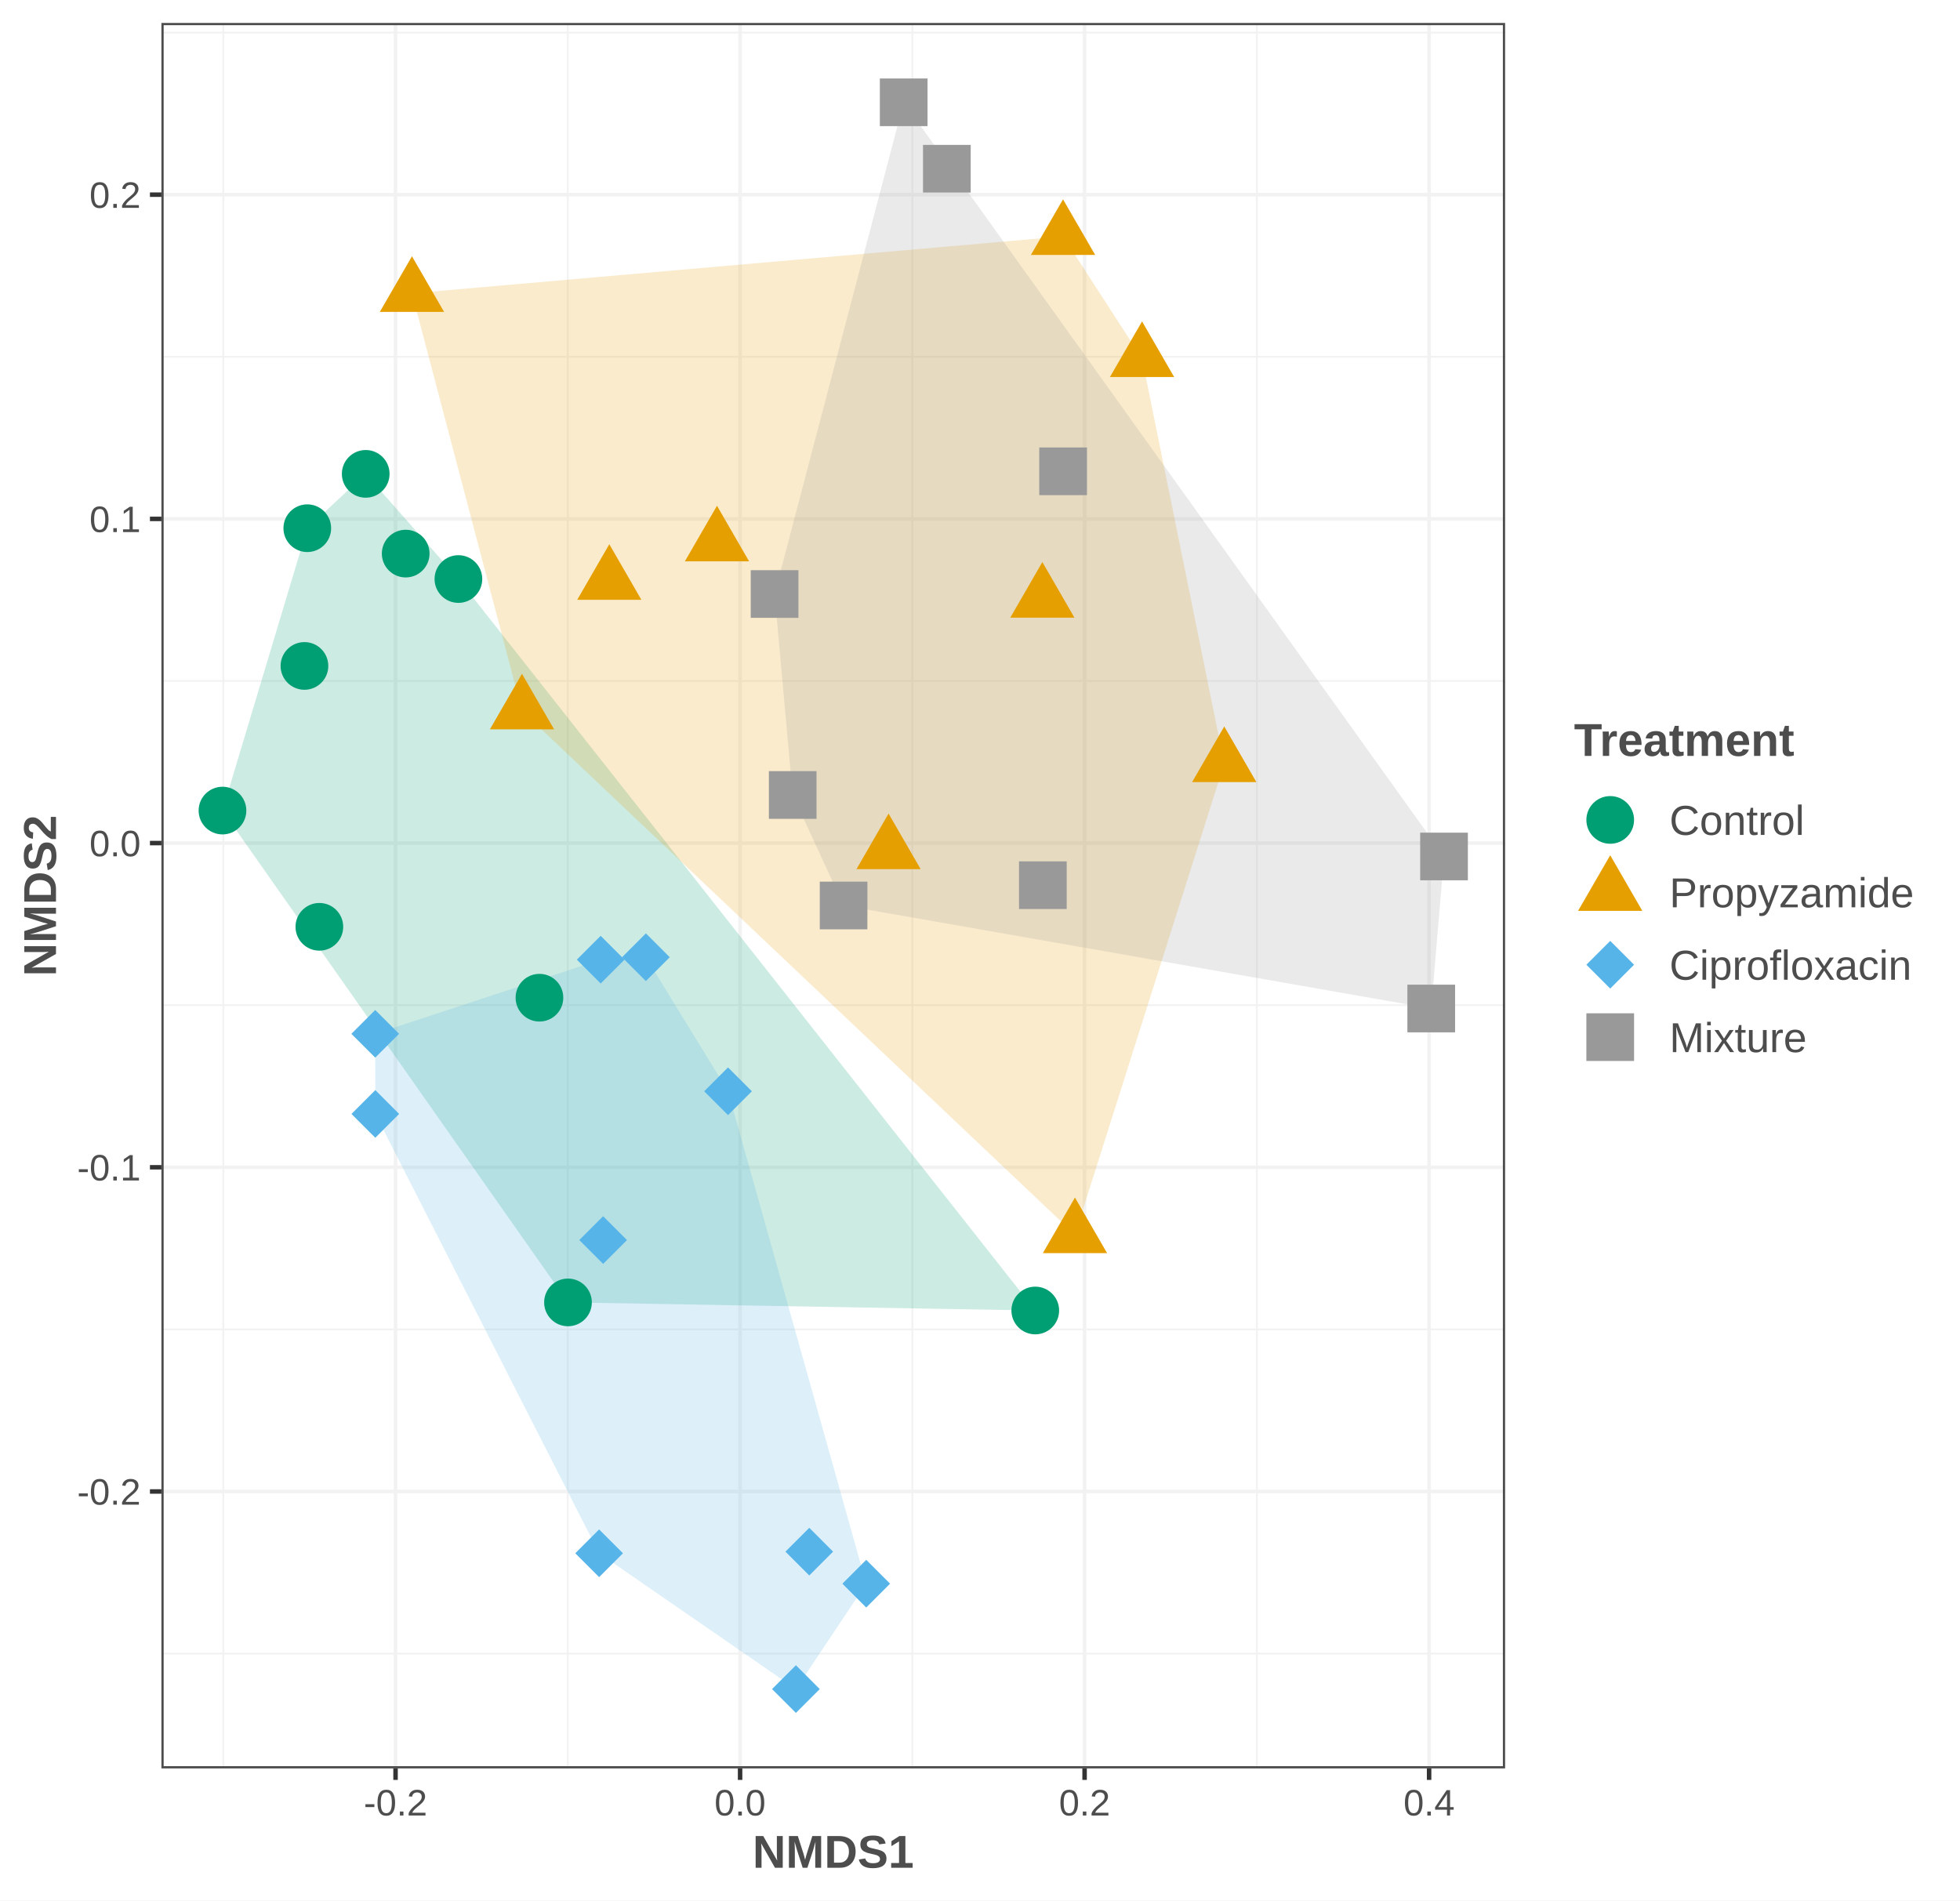
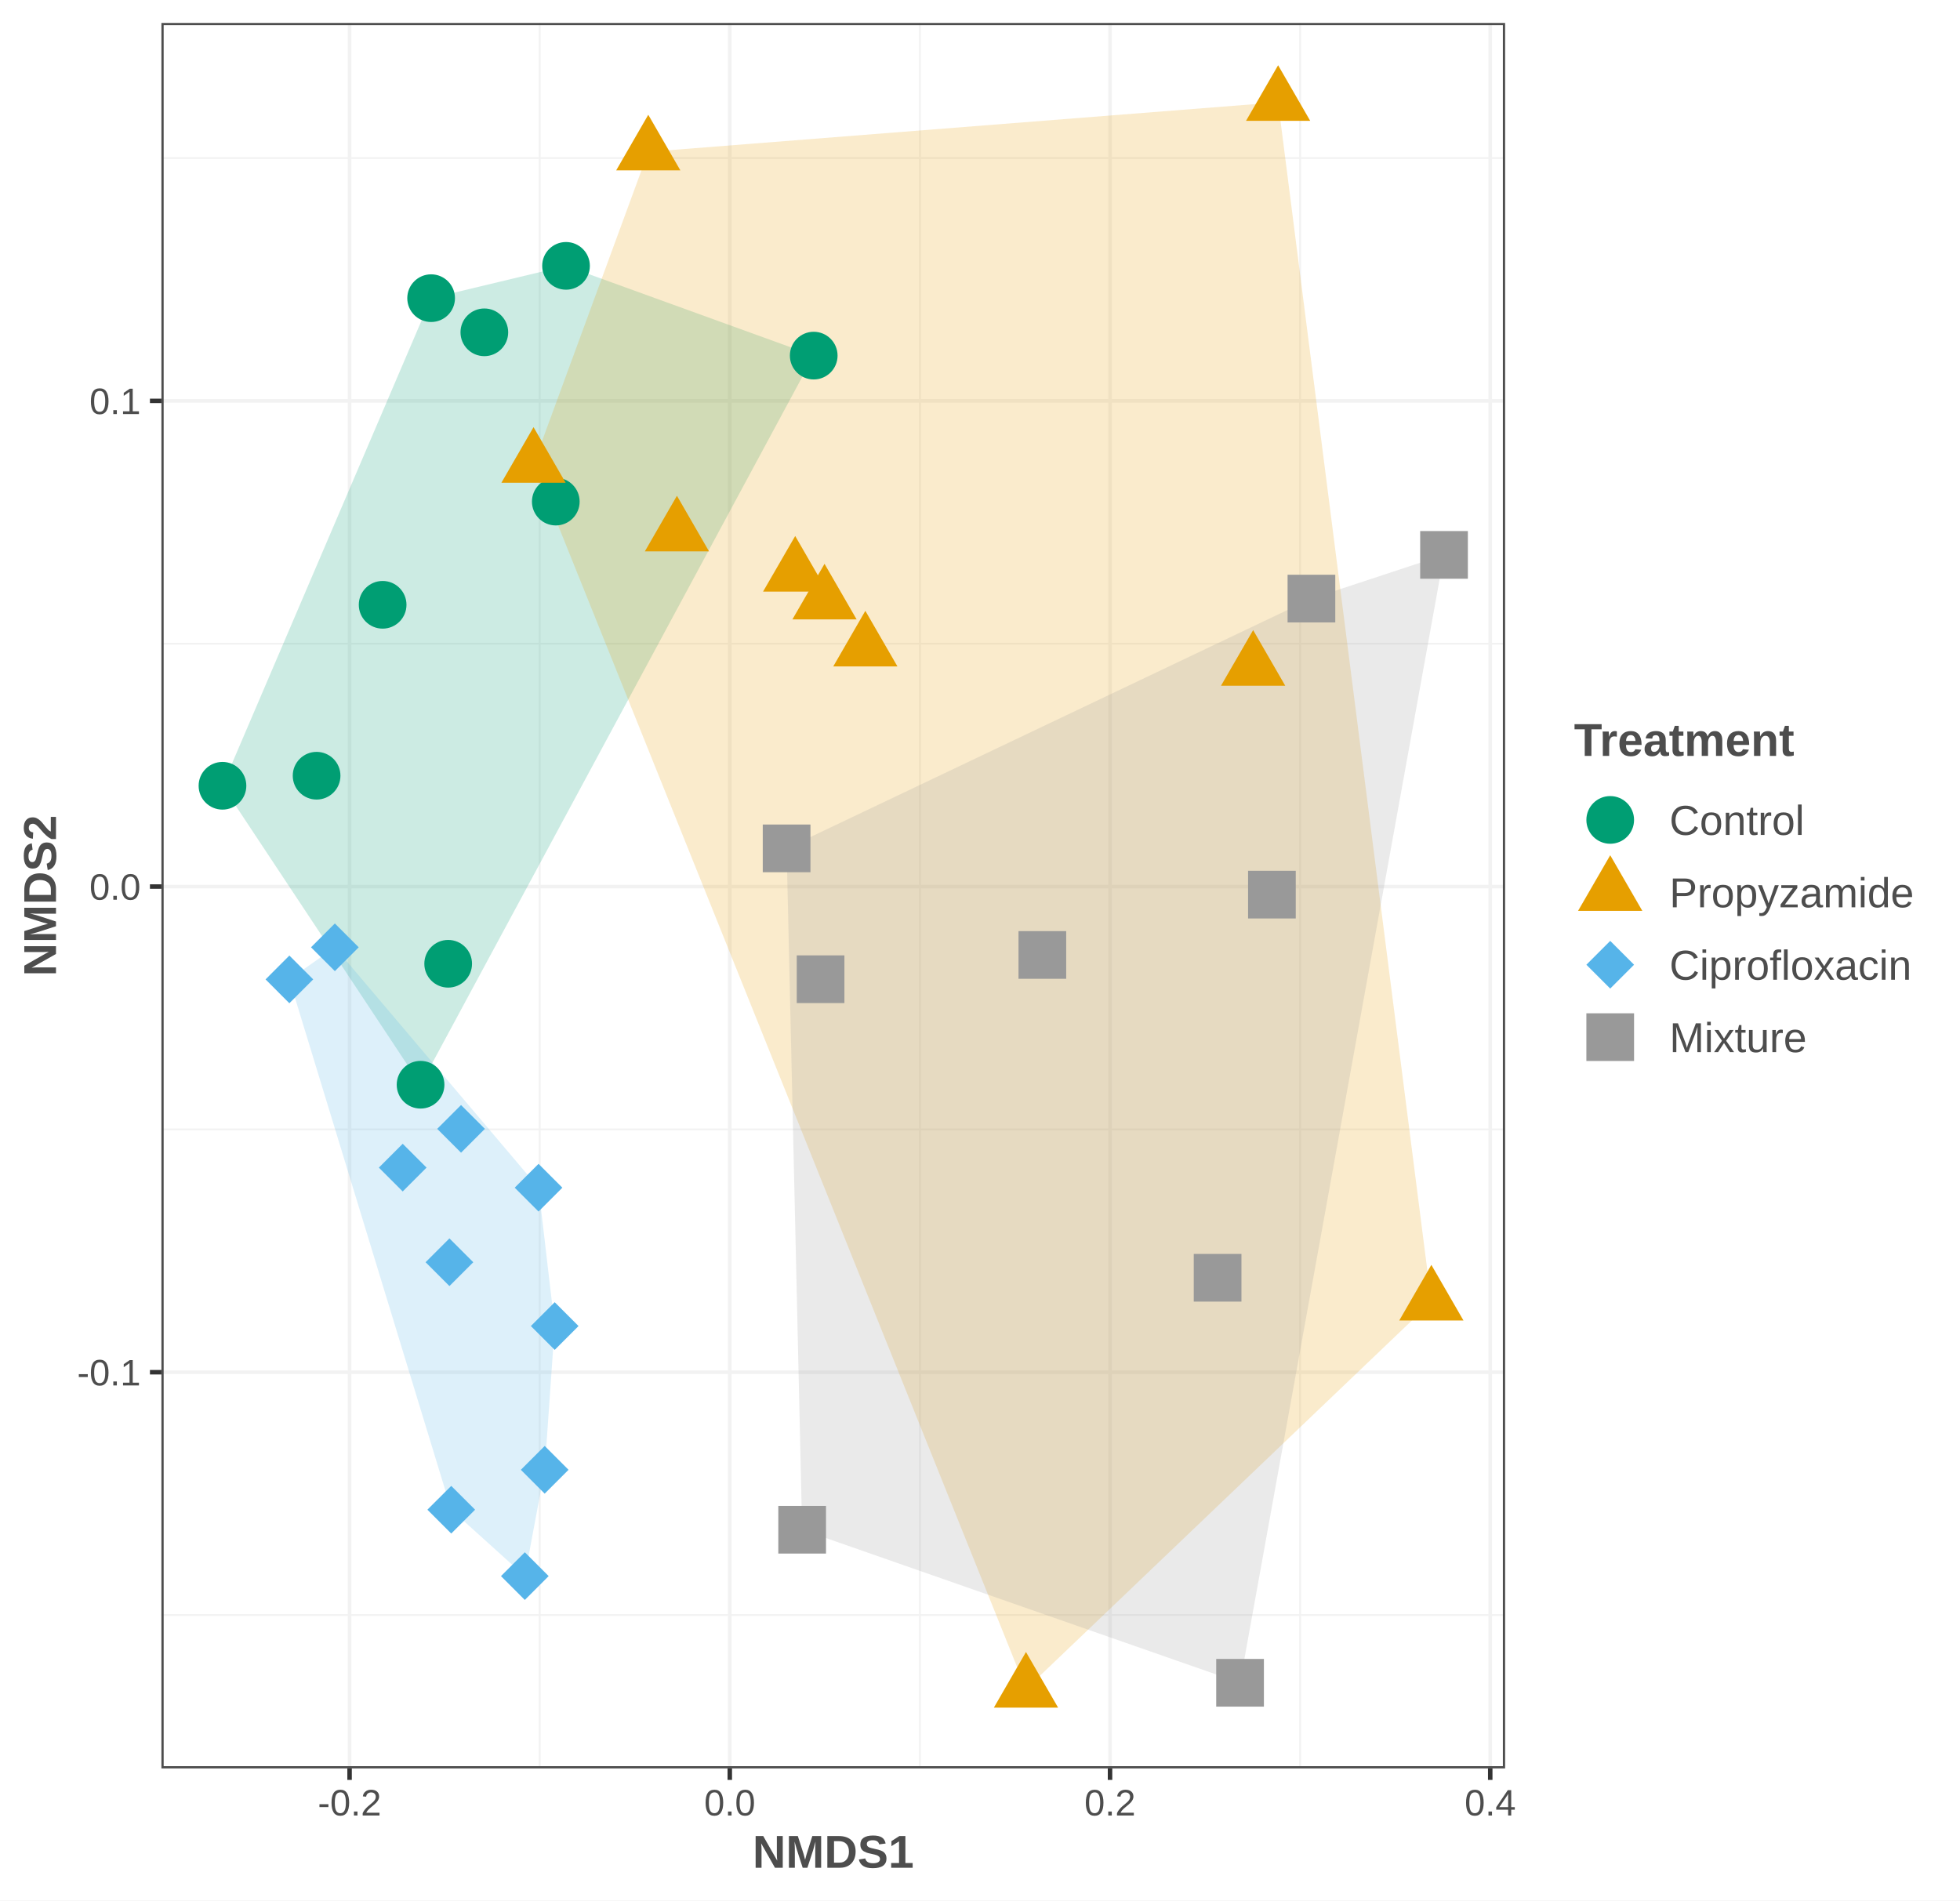
<svg xmlns="http://www.w3.org/2000/svg" class="svglite" width="467.72pt" height="453.54pt" viewBox="0 0 467.72 453.54">
  <defs>
    <style type="text/css">
    .svglite line, .svglite polyline, .svglite polygon, .svglite path, .svglite rect, .svglite circle {
      fill: none;
      stroke: #000000;
      stroke-linecap: round;
      stroke-linejoin: round;
      stroke-miterlimit: 10.00;
    }
    .svglite text {
      white-space: pre;
    }
  </style>
  </defs>
  <rect width="100%" height="100%" style="stroke: none; fill: #FFFFFF;" />
  <defs>
    <clipPath id="cpMC4wMHw0NjcuNzJ8MC4wMHw0NTMuNTQ=">
      <rect x="0.00" y="0.00" width="467.72" height="453.54" />
    </clipPath>
  </defs>
  <g clip-path="url(#cpMC4wMHw0NjcuNzJ8MC4wMHw0NTMuNTQ=)">
-     <rect x="0" y="0.00" width="467.72" height="453.54" style="stroke-width: 1.07; stroke: #FFFFFF; fill: #FFFFFF;" />
+     <rect x="0.00" y="0.00" width="467.72" height="453.54" style="stroke-width: 1.07; stroke: #FFFFFF; fill: #FFFFFF;" />
  </g>
  <defs>
    <clipPath id="cpMzguNTJ8MzU5LjE3fDUuNDh8NDIyLjA1">
      <rect x="38.52" y="5.48" width="320.65" height="416.57" />
    </clipPath>
  </defs>
  <g clip-path="url(#cpMzguNTJ8MzU5LjE3fDUuNDh8NDIyLjA1)">
-     <polyline points="38.52,394.64 359.17,394.64 " style="stroke-width: 0.43; stroke: #F2F2F2; stroke-linecap: butt;" />
-     <polyline points="38.52,317.27 359.17,317.27 " style="stroke-width: 0.43; stroke: #F2F2F2; stroke-linecap: butt;" />
-     <polyline points="38.52,239.89 359.17,239.89 " style="stroke-width: 0.43; stroke: #F2F2F2; stroke-linecap: butt;" />
-     <polyline points="38.52,162.52 359.17,162.52 " style="stroke-width: 0.43; stroke: #F2F2F2; stroke-linecap: butt;" />
-     <polyline points="38.52,85.15 359.17,85.15 " style="stroke-width: 0.43; stroke: #F2F2F2; stroke-linecap: butt;" />
-     <polyline points="38.52,7.78 359.17,7.78 " style="stroke-width: 0.43; stroke: #F2F2F2; stroke-linecap: butt;" />
-     <polyline points="53.29,422.05 53.29,5.48 " style="stroke-width: 0.43; stroke: #F2F2F2; stroke-linecap: butt;" />
-     <polyline points="135.50,422.05 135.50,5.48 " style="stroke-width: 0.43; stroke: #F2F2F2; stroke-linecap: butt;" />
-     <polyline points="217.71,422.05 217.71,5.48 " style="stroke-width: 0.43; stroke: #F2F2F2; stroke-linecap: butt;" />
-     <polyline points="299.93,422.05 299.93,5.48 " style="stroke-width: 0.43; stroke: #F2F2F2; stroke-linecap: butt;" />
-     <polyline points="38.52,355.95 359.17,355.95 " style="stroke-width: 0.85; stroke: #F2F2F2; stroke-linecap: butt;" />
-     <polyline points="38.52,278.58 359.17,278.58 " style="stroke-width: 0.85; stroke: #F2F2F2; stroke-linecap: butt;" />
-     <polyline points="38.52,201.21 359.17,201.21 " style="stroke-width: 0.85; stroke: #F2F2F2; stroke-linecap: butt;" />
-     <polyline points="38.52,123.84 359.17,123.84 " style="stroke-width: 0.85; stroke: #F2F2F2; stroke-linecap: butt;" />
-     <polyline points="38.52,46.46 359.17,46.46 " style="stroke-width: 0.85; stroke: #F2F2F2; stroke-linecap: butt;" />
-     <polyline points="94.39,422.05 94.39,5.48 " style="stroke-width: 0.85; stroke: #F2F2F2; stroke-linecap: butt;" />
-     <polyline points="176.61,422.05 176.61,5.48 " style="stroke-width: 0.85; stroke: #F2F2F2; stroke-linecap: butt;" />
-     <polyline points="258.82,422.05 258.82,5.48 " style="stroke-width: 0.85; stroke: #F2F2F2; stroke-linecap: butt;" />
-     <polyline points="341.03,422.05 341.03,5.48 " style="stroke-width: 0.85; stroke: #F2F2F2; stroke-linecap: butt;" />
-     <polygon points="247.05,312.76 135.54,310.83 53.09,193.45 73.33,126.06 87.27,113.09 109.39,138.19 " style="stroke-width: 1.07; stroke: none; stroke-linecap: butt; fill: #009E73; fill-opacity: 0.20;" />
-     <polygon points="292.15,182.22 256.52,294.65 124.56,169.65 98.31,70.00 253.67,56.42 272.53,85.55 " style="stroke-width: 1.07; stroke: none; stroke-linecap: butt; fill: #E69F00; fill-opacity: 0.20;" />
-     <polygon points="206.71,377.96 189.93,403.11 142.97,370.70 89.56,265.85 89.54,246.73 143.34,229.03 154.13,228.45 173.73,260.44 " style="stroke-width: 1.07; stroke: none; stroke-linecap: butt; fill: #56B4E9; fill-opacity: 0.20;" />
-     <polygon points="344.59,204.41 341.54,240.69 201.31,216.10 189.16,189.73 184.84,141.76 215.65,24.41 " style="stroke-width: 1.07; stroke: none; stroke-linecap: butt; fill: #999999; fill-opacity: 0.20;" />
-     <circle cx="53.09" cy="193.45" r="5.69" style="stroke-width: 0.71; stroke: none; fill: #009E73;" />
-     <circle cx="135.54" cy="310.83" r="5.69" style="stroke-width: 0.71; stroke: none; fill: #009E73;" />
-     <circle cx="72.65" cy="158.93" r="5.69" style="stroke-width: 0.71; stroke: none; fill: #009E73;" />
-     <circle cx="128.73" cy="238.11" r="5.69" style="stroke-width: 0.71; stroke: none; fill: #009E73;" />
-     <circle cx="76.21" cy="221.19" r="5.69" style="stroke-width: 0.71; stroke: none; fill: #009E73;" />
-     <circle cx="87.27" cy="113.09" r="5.69" style="stroke-width: 0.71; stroke: none; fill: #009E73;" />
-     <circle cx="73.33" cy="126.06" r="5.69" style="stroke-width: 0.71; stroke: none; fill: #009E73;" />
-     <circle cx="109.39" cy="138.19" r="5.69" style="stroke-width: 0.71; stroke: none; fill: #009E73;" />
-     <circle cx="96.81" cy="132.12" r="5.69" style="stroke-width: 0.71; stroke: none; fill: #009E73;" />
-     <circle cx="247.05" cy="312.76" r="5.69" style="stroke-width: 0.71; stroke: none; fill: #009E73;" />
-     <polygon points="124.56,160.80 132.23,174.07 116.90,174.07 " style="stroke-width: 0.71; stroke: none; fill: #E69F00;" />
-     <polygon points="248.74,134.14 256.40,147.41 241.08,147.41 " style="stroke-width: 0.71; stroke: none; fill: #E69F00;" />
-     <polygon points="253.67,47.57 261.34,60.84 246.01,60.84 " style="stroke-width: 0.71; stroke: none; fill: #E69F00;" />
-     <polygon points="256.52,285.80 264.19,299.07 248.86,299.07 " style="stroke-width: 0.71; stroke: none; fill: #E69F00;" />
-     <polygon points="292.15,173.37 299.81,186.65 284.48,186.65 " style="stroke-width: 0.71; stroke: none; fill: #E69F00;" />
-     <polygon points="272.53,76.70 280.19,89.98 264.87,89.98 " style="stroke-width: 0.71; stroke: none; fill: #E69F00;" />
-     <polygon points="212.04,194.16 219.70,207.43 204.38,207.43 " style="stroke-width: 0.71; stroke: none; fill: #E69F00;" />
-     <polygon points="98.31,61.16 105.97,74.43 90.64,74.43 " style="stroke-width: 0.71; stroke: none; fill: #E69F00;" />
-     <polygon points="145.40,129.88 153.06,143.15 137.74,143.15 " style="stroke-width: 0.71; stroke: none; fill: #E69F00;" />
-     <polygon points="171.10,120.70 178.76,133.97 163.43,133.97 " style="stroke-width: 0.71; stroke: none; fill: #E69F00;" />
-     <polygon points="248.00,118.17 259.38,118.17 259.38,106.79 248.00,106.79 " style="stroke-width: 0.71; stroke: none; fill: #999999;" />
-     <polygon points="179.15,147.45 190.53,147.45 190.53,136.08 179.15,136.08 " style="stroke-width: 0.71; stroke: none; fill: #999999;" />
-     <polygon points="335.85,246.38 347.23,246.38 347.23,235.00 335.85,235.00 " style="stroke-width: 0.71; stroke: none; fill: #999999;" />
-     <polygon points="338.90,210.09 350.28,210.09 350.28,198.72 338.90,198.72 " style="stroke-width: 0.71; stroke: none; fill: #999999;" />
-     <polygon points="195.62,221.79 206.99,221.79 206.99,210.41 195.62,210.41 " style="stroke-width: 0.71; stroke: none; fill: #999999;" />
-     <polygon points="183.48,195.42 194.85,195.42 194.85,184.04 183.48,184.04 " style="stroke-width: 0.71; stroke: none; fill: #999999;" />
-     <polygon points="209.96,30.10 221.34,30.10 221.34,18.73 209.96,18.73 " style="stroke-width: 0.71; stroke: none; fill: #999999;" />
-     <polygon points="243.17,216.94 254.55,216.94 254.55,205.57 243.17,205.57 " style="stroke-width: 0.71; stroke: none; fill: #999999;" />
-     <polygon points="220.26,45.95 231.64,45.95 231.64,34.58 220.26,34.58 " style="stroke-width: 0.71; stroke: none; fill: #999999;" />
-     <polygon points="137.28,370.70 142.97,365.01 148.66,370.70 142.97,376.39 " style="stroke-width: 0.71; stroke: none; fill: #56B4E9;" />
-     <polygon points="187.43,370.31 193.12,364.62 198.80,370.31 193.12,376.00 " style="stroke-width: 0.71; stroke: none; fill: #56B4E9;" />
-     <polygon points="168.04,260.44 173.73,254.75 179.42,260.44 173.73,266.13 " style="stroke-width: 0.71; stroke: none; fill: #56B4E9;" />
-     <polygon points="148.44,228.45 154.13,222.76 159.82,228.45 154.13,234.14 " style="stroke-width: 0.71; stroke: none; fill: #56B4E9;" />
-     <polygon points="201.02,377.96 206.71,372.27 212.40,377.96 206.71,383.65 " style="stroke-width: 0.71; stroke: none; fill: #56B4E9;" />
-     <polygon points="137.65,229.03 143.34,223.34 149.03,229.03 143.34,234.72 " style="stroke-width: 0.71; stroke: none; fill: #56B4E9;" />
-     <polygon points="184.24,403.11 189.93,397.42 195.62,403.11 189.93,408.80 " style="stroke-width: 0.71; stroke: none; fill: #56B4E9;" />
-     <polygon points="138.24,295.95 143.93,290.26 149.62,295.95 143.93,301.64 " style="stroke-width: 0.71; stroke: none; fill: #56B4E9;" />
-     <polygon points="83.85,246.73 89.54,241.04 95.23,246.73 89.54,252.41 " style="stroke-width: 0.71; stroke: none; fill: #56B4E9;" />
-     <polygon points="83.87,265.85 89.56,260.16 95.25,265.85 89.56,271.54 " style="stroke-width: 0.71; stroke: none; fill: #56B4E9;" />
+     <polyline points="38.52,385.44 359.17,385.44 " style="stroke-width: 0.43; stroke: #F2F2F2; stroke-linecap: butt;" />
+     <polyline points="38.52,269.54 359.17,269.54 " style="stroke-width: 0.43; stroke: #F2F2F2; stroke-linecap: butt;" />
+     <polyline points="38.52,153.63 359.17,153.63 " style="stroke-width: 0.43; stroke: #F2F2F2; stroke-linecap: butt;" />
+     <polyline points="38.52,37.72 359.17,37.72 " style="stroke-width: 0.43; stroke: #F2F2F2; stroke-linecap: butt;" />
+     <polyline points="128.79,422.05 128.79,5.48 " style="stroke-width: 0.43; stroke: #F2F2F2; stroke-linecap: butt;" />
+     <polyline points="219.52,422.05 219.52,5.48 " style="stroke-width: 0.43; stroke: #F2F2F2; stroke-linecap: butt;" />
+     <polyline points="310.25,422.05 310.25,5.48 " style="stroke-width: 0.43; stroke: #F2F2F2; stroke-linecap: butt;" />
+     <polyline points="38.52,327.49 359.17,327.49 " style="stroke-width: 0.85; stroke: #F2F2F2; stroke-linecap: butt;" />
+     <polyline points="38.52,211.58 359.17,211.58 " style="stroke-width: 0.85; stroke: #F2F2F2; stroke-linecap: butt;" />
+     <polyline points="38.52,95.67 359.17,95.67 " style="stroke-width: 0.85; stroke: #F2F2F2; stroke-linecap: butt;" />
+     <polyline points="83.42,422.05 83.42,5.48 " style="stroke-width: 0.85; stroke: #F2F2F2; stroke-linecap: butt;" />
+     <polyline points="174.15,422.05 174.15,5.48 " style="stroke-width: 0.85; stroke: #F2F2F2; stroke-linecap: butt;" />
+     <polyline points="264.89,422.05 264.89,5.48 " style="stroke-width: 0.85; stroke: #F2F2F2; stroke-linecap: butt;" />
+     <polyline points="355.62,422.05 355.62,5.48 " style="stroke-width: 0.85; stroke: #F2F2F2; stroke-linecap: butt;" />
+     <polygon points="100.36,258.88 53.09,187.53 102.88,71.16 135.07,63.45 194.18,84.87 " style="stroke-width: 1.07; stroke: none; stroke-linecap: butt; fill: #009E73; fill-opacity: 0.20;" />
+     <polygon points="341.57,310.71 244.83,403.11 127.32,110.79 154.70,36.24 305.00,24.41 " style="stroke-width: 1.07; stroke: none; stroke-linecap: butt; fill: #E69F00; fill-opacity: 0.20;" />
+     <polygon points="132.37,316.47 129.98,350.78 125.24,376.15 107.68,360.30 69.05,233.74 79.91,226.08 128.51,283.45 " style="stroke-width: 1.07; stroke: none; stroke-linecap: butt; fill: #56B4E9; fill-opacity: 0.20;" />
+     <polygon points="295.92,401.61 191.42,365.08 187.71,202.47 312.95,142.86 344.59,132.43 " style="stroke-width: 1.07; stroke: none; stroke-linecap: butt; fill: #999999; fill-opacity: 0.20;" />
+     <circle cx="53.09" cy="187.53" r="5.69" style="stroke-width: 0.71; stroke: none; fill: #009E73;" />
+     <circle cx="100.36" cy="258.88" r="5.69" style="stroke-width: 0.71; stroke: none; fill: #009E73;" />
+     <circle cx="91.31" cy="144.34" r="5.69" style="stroke-width: 0.71; stroke: none; fill: #009E73;" />
+     <circle cx="106.95" cy="230.01" r="5.69" style="stroke-width: 0.71; stroke: none; fill: #009E73;" />
+     <circle cx="75.55" cy="185.13" r="5.69" style="stroke-width: 0.71; stroke: none; fill: #009E73;" />
+     <circle cx="115.58" cy="79.31" r="5.69" style="stroke-width: 0.71; stroke: none; fill: #009E73;" />
+     <circle cx="102.88" cy="71.16" r="5.69" style="stroke-width: 0.71; stroke: none; fill: #009E73;" />
+     <circle cx="135.07" cy="63.45" r="5.69" style="stroke-width: 0.71; stroke: none; fill: #009E73;" />
+     <circle cx="132.63" cy="119.71" r="5.69" style="stroke-width: 0.71; stroke: none; fill: #009E73;" />
+     <circle cx="194.18" cy="84.87" r="5.69" style="stroke-width: 0.71; stroke: none; fill: #009E73;" />
+     <polygon points="127.32,101.94 134.98,115.21 119.65,115.21 " style="stroke-width: 0.71; stroke: none; fill: #E69F00;" />
+     <polygon points="244.83,394.26 252.50,407.54 237.17,407.54 " style="stroke-width: 0.71; stroke: none; fill: #E69F00;" />
+     <polygon points="305.00,15.57 312.66,28.84 297.34,28.84 " style="stroke-width: 0.71; stroke: none; fill: #E69F00;" />
+     <polygon points="206.50,145.78 214.16,159.05 198.84,159.05 " style="stroke-width: 0.71; stroke: none; fill: #E69F00;" />
+     <polygon points="299.04,150.38 306.70,163.65 291.37,163.65 " style="stroke-width: 0.71; stroke: none; fill: #E69F00;" />
+     <polygon points="341.57,301.87 349.23,315.14 333.91,315.14 " style="stroke-width: 0.71; stroke: none; fill: #E69F00;" />
+     <polygon points="196.76,134.56 204.42,147.83 189.09,147.83 " style="stroke-width: 0.71; stroke: none; fill: #E69F00;" />
+     <polygon points="154.70,27.39 162.36,40.66 147.04,40.66 " style="stroke-width: 0.71; stroke: none; fill: #E69F00;" />
+     <polygon points="161.54,118.32 169.20,131.59 153.88,131.59 " style="stroke-width: 0.71; stroke: none; fill: #E69F00;" />
+     <polygon points="189.76,127.92 197.42,141.19 182.09,141.19 " style="stroke-width: 0.71; stroke: none; fill: #E69F00;" />
+     <polygon points="297.83,219.20 309.21,219.20 309.21,207.82 297.83,207.82 " style="stroke-width: 0.71; stroke: none; fill: #999999;" />
+     <polygon points="185.73,370.77 197.11,370.77 197.11,359.39 185.73,359.39 " style="stroke-width: 0.71; stroke: none; fill: #999999;" />
+     <polygon points="307.26,148.55 318.64,148.55 318.64,137.17 307.26,137.17 " style="stroke-width: 0.71; stroke: none; fill: #999999;" />
+     <polygon points="338.90,138.12 350.28,138.12 350.28,126.74 338.90,126.74 " style="stroke-width: 0.71; stroke: none; fill: #999999;" />
+     <polygon points="182.02,208.16 193.40,208.16 193.40,196.78 182.02,196.78 " style="stroke-width: 0.71; stroke: none; fill: #999999;" />
+     <polygon points="190.13,239.39 201.50,239.39 201.50,228.01 190.13,228.01 " style="stroke-width: 0.71; stroke: none; fill: #999999;" />
+     <polygon points="290.23,407.30 301.61,407.30 301.61,395.92 290.23,395.92 " style="stroke-width: 0.71; stroke: none; fill: #999999;" />
+     <polygon points="243.05,233.60 254.43,233.60 254.43,222.22 243.05,222.22 " style="stroke-width: 0.71; stroke: none; fill: #999999;" />
+     <polygon points="284.87,310.64 296.25,310.64 296.25,299.26 284.87,299.26 " style="stroke-width: 0.71; stroke: none; fill: #999999;" />
+     <polygon points="101.56,301.24 107.25,295.55 112.94,301.24 107.25,306.93 " style="stroke-width: 0.71; stroke: none; fill: #56B4E9;" />
+     <polygon points="119.55,376.15 125.24,370.46 130.93,376.15 125.24,381.84 " style="stroke-width: 0.71; stroke: none; fill: #56B4E9;" />
+     <polygon points="126.68,316.47 132.37,310.78 138.06,316.47 132.37,322.16 " style="stroke-width: 0.71; stroke: none; fill: #56B4E9;" />
+     <polygon points="122.82,283.45 128.51,277.76 134.20,283.45 128.51,289.14 " style="stroke-width: 0.71; stroke: none; fill: #56B4E9;" />
+     <polygon points="124.29,350.78 129.98,345.09 135.67,350.78 129.98,356.47 " style="stroke-width: 0.71; stroke: none; fill: #56B4E9;" />
+     <polygon points="104.33,269.41 110.02,263.72 115.71,269.41 110.02,275.10 " style="stroke-width: 0.71; stroke: none; fill: #56B4E9;" />
+     <polygon points="101.99,360.30 107.68,354.62 113.37,360.30 107.68,365.99 " style="stroke-width: 0.71; stroke: none; fill: #56B4E9;" />
+     <polygon points="90.41,278.66 96.10,272.97 101.79,278.66 96.10,284.35 " style="stroke-width: 0.71; stroke: none; fill: #56B4E9;" />
+     <polygon points="74.22,226.08 79.91,220.39 85.60,226.08 79.91,231.77 " style="stroke-width: 0.71; stroke: none; fill: #56B4E9;" />
+     <polygon points="63.37,233.74 69.05,228.05 74.74,233.74 69.05,239.43 " style="stroke-width: 0.71; stroke: none; fill: #56B4E9;" />
    <rect x="38.52" y="5.48" width="320.65" height="416.57" style="stroke-width: 1.07; stroke: #4D4D4D;" />
  </g>
  <g clip-path="url(#cpMC4wMHw0NjcuNzJ8MC4wMHw0NTMuNTQ=)">
-     <text x="33.58" y="359.10" text-anchor="end" style="font-size: 8.80px;fill: #4D4D4D; font-family: &quot;Arial&quot;;" textLength="15.17px" lengthAdjust="spacingAndGlyphs">-0.2</text>
-     <text x="33.58" y="281.73" text-anchor="end" style="font-size: 8.80px;fill: #4D4D4D; font-family: &quot;Arial&quot;;" textLength="15.17px" lengthAdjust="spacingAndGlyphs">-0.1</text>
-     <text x="33.58" y="204.36" text-anchor="end" style="font-size: 8.80px;fill: #4D4D4D; font-family: &quot;Arial&quot;;" textLength="12.24px" lengthAdjust="spacingAndGlyphs">0.0</text>
-     <text x="33.58" y="126.99" text-anchor="end" style="font-size: 8.80px;fill: #4D4D4D; font-family: &quot;Arial&quot;;" textLength="12.24px" lengthAdjust="spacingAndGlyphs">0.1</text>
-     <text x="33.58" y="49.61" text-anchor="end" style="font-size: 8.80px;fill: #4D4D4D; font-family: &quot;Arial&quot;;" textLength="12.24px" lengthAdjust="spacingAndGlyphs">0.2</text>
-     <polyline points="35.78,355.95 38.52,355.95 " style="stroke-width: 1.07; stroke: #333333; stroke-linecap: butt;" />
-     <polyline points="35.78,278.58 38.52,278.58 " style="stroke-width: 1.07; stroke: #333333; stroke-linecap: butt;" />
-     <polyline points="35.78,201.21 38.52,201.21 " style="stroke-width: 1.07; stroke: #333333; stroke-linecap: butt;" />
-     <polyline points="35.78,123.84 38.52,123.84 " style="stroke-width: 1.07; stroke: #333333; stroke-linecap: butt;" />
-     <polyline points="35.78,46.46 38.52,46.46 " style="stroke-width: 1.07; stroke: #333333; stroke-linecap: butt;" />
-     <polyline points="94.39,424.79 94.39,422.05 " style="stroke-width: 1.07; stroke: #333333; stroke-linecap: butt;" />
-     <polyline points="176.61,424.79 176.61,422.05 " style="stroke-width: 1.07; stroke: #333333; stroke-linecap: butt;" />
-     <polyline points="258.82,424.79 258.82,422.05 " style="stroke-width: 1.07; stroke: #333333; stroke-linecap: butt;" />
-     <polyline points="341.03,424.79 341.03,422.05 " style="stroke-width: 1.07; stroke: #333333; stroke-linecap: butt;" />
-     <text x="94.39" y="433.28" text-anchor="middle" style="font-size: 8.80px;fill: #4D4D4D; font-family: &quot;Arial&quot;;" textLength="15.17px" lengthAdjust="spacingAndGlyphs">-0.2</text>
-     <text x="176.61" y="433.28" text-anchor="middle" style="font-size: 8.80px;fill: #4D4D4D; font-family: &quot;Arial&quot;;" textLength="12.24px" lengthAdjust="spacingAndGlyphs">0.0</text>
-     <text x="258.82" y="433.28" text-anchor="middle" style="font-size: 8.80px;fill: #4D4D4D; font-family: &quot;Arial&quot;;" textLength="12.24px" lengthAdjust="spacingAndGlyphs">0.2</text>
-     <text x="341.03" y="433.28" text-anchor="middle" style="font-size: 8.80px;fill: #4D4D4D; font-family: &quot;Arial&quot;;" textLength="12.24px" lengthAdjust="spacingAndGlyphs">0.4</text>
+     <text x="33.58" y="330.64" text-anchor="end" style="font-size: 8.80px;fill: #4D4D4D; font-family: &quot;Arial&quot;;" textLength="15.17px" lengthAdjust="spacingAndGlyphs">-0.1</text>
+     <text x="33.58" y="214.73" text-anchor="end" style="font-size: 8.80px;fill: #4D4D4D; font-family: &quot;Arial&quot;;" textLength="12.24px" lengthAdjust="spacingAndGlyphs">0.0</text>
+     <text x="33.58" y="98.82" text-anchor="end" style="font-size: 8.80px;fill: #4D4D4D; font-family: &quot;Arial&quot;;" textLength="12.24px" lengthAdjust="spacingAndGlyphs">0.1</text>
+     <polyline points="35.78,327.49 38.52,327.49 " style="stroke-width: 1.07; stroke: #333333; stroke-linecap: butt;" />
+     <polyline points="35.78,211.58 38.52,211.58 " style="stroke-width: 1.07; stroke: #333333; stroke-linecap: butt;" />
+     <polyline points="35.78,95.67 38.52,95.67 " style="stroke-width: 1.07; stroke: #333333; stroke-linecap: butt;" />
+     <polyline points="83.42,424.79 83.42,422.05 " style="stroke-width: 1.07; stroke: #333333; stroke-linecap: butt;" />
+     <polyline points="174.15,424.79 174.15,422.05 " style="stroke-width: 1.07; stroke: #333333; stroke-linecap: butt;" />
+     <polyline points="264.89,424.79 264.89,422.05 " style="stroke-width: 1.07; stroke: #333333; stroke-linecap: butt;" />
+     <polyline points="355.62,424.79 355.62,422.05 " style="stroke-width: 1.07; stroke: #333333; stroke-linecap: butt;" />
+     <text x="83.42" y="433.28" text-anchor="middle" style="font-size: 8.80px;fill: #4D4D4D; font-family: &quot;Arial&quot;;" textLength="15.17px" lengthAdjust="spacingAndGlyphs">-0.2</text>
+     <text x="174.15" y="433.28" text-anchor="middle" style="font-size: 8.80px;fill: #4D4D4D; font-family: &quot;Arial&quot;;" textLength="12.24px" lengthAdjust="spacingAndGlyphs">0.0</text>
+     <text x="264.89" y="433.28" text-anchor="middle" style="font-size: 8.80px;fill: #4D4D4D; font-family: &quot;Arial&quot;;" textLength="12.24px" lengthAdjust="spacingAndGlyphs">0.2</text>
+     <text x="355.62" y="433.28" text-anchor="middle" style="font-size: 8.80px;fill: #4D4D4D; font-family: &quot;Arial&quot;;" textLength="12.24px" lengthAdjust="spacingAndGlyphs">0.4</text>
    <text x="198.84" y="445.75" text-anchor="middle" style="font-size: 11.00px; font-weight: bold;fill: #4D4D4D; font-family: &quot;Arial&quot;;" textLength="38.51px" lengthAdjust="spacingAndGlyphs">NMDS1</text>
    <text transform="translate(13.36,213.76) rotate(-90)" text-anchor="middle" style="font-size: 11.00px; font-weight: bold;fill: #4D4D4D; font-family: &quot;Arial&quot;;" textLength="38.51px" lengthAdjust="spacingAndGlyphs">NMDS2</text>
    <rect x="370.13" y="165.89" width="92.11" height="95.75" style="stroke-width: 1.07; stroke: none; fill: #FFFFFF;" />
    <text x="375.61" y="180.40" style="font-size: 11.00px; font-weight: bold;fill: #4D4D4D; font-family: &quot;Arial&quot;;" textLength="52.59px" lengthAdjust="spacingAndGlyphs">Treatment</text>
    <circle cx="384.25" cy="195.68" r="5.69" style="stroke-width: 0.71; stroke: none; fill: #009E73;" />
    <polygon points="384.25,204.11 391.91,217.38 376.58,217.38 " style="stroke-width: 0.71; stroke: none; fill: #E69F00;" />
    <polygon points="378.56,230.24 384.25,224.55 389.94,230.24 384.25,235.93 " style="stroke-width: 0.71; stroke: none; fill: #56B4E9;" />
    <polygon points="378.56,253.21 389.94,253.21 389.94,241.83 378.56,241.83 " style="stroke-width: 0.71; stroke: none; fill: #999999;" />
    <text x="398.37" y="199.26" style="font-size: 10.00px;fill: #4D4D4D; font-family: &quot;Arial&quot;;" textLength="32.26px" lengthAdjust="spacingAndGlyphs">Control</text>
    <text x="398.37" y="216.54" style="font-size: 10.00px;fill: #4D4D4D; font-family: &quot;Arial&quot;;" textLength="58.39px" lengthAdjust="spacingAndGlyphs">Propyzamide</text>
    <text x="398.37" y="233.82" style="font-size: 10.00px;fill: #4D4D4D; font-family: &quot;Arial&quot;;" textLength="57.84px" lengthAdjust="spacingAndGlyphs">Ciprofloxacin</text>
    <text x="398.37" y="251.10" style="font-size: 10.00px;fill: #4D4D4D; font-family: &quot;Arial&quot;;" textLength="32.80px" lengthAdjust="spacingAndGlyphs">Mixture</text>
  </g>
</svg>
